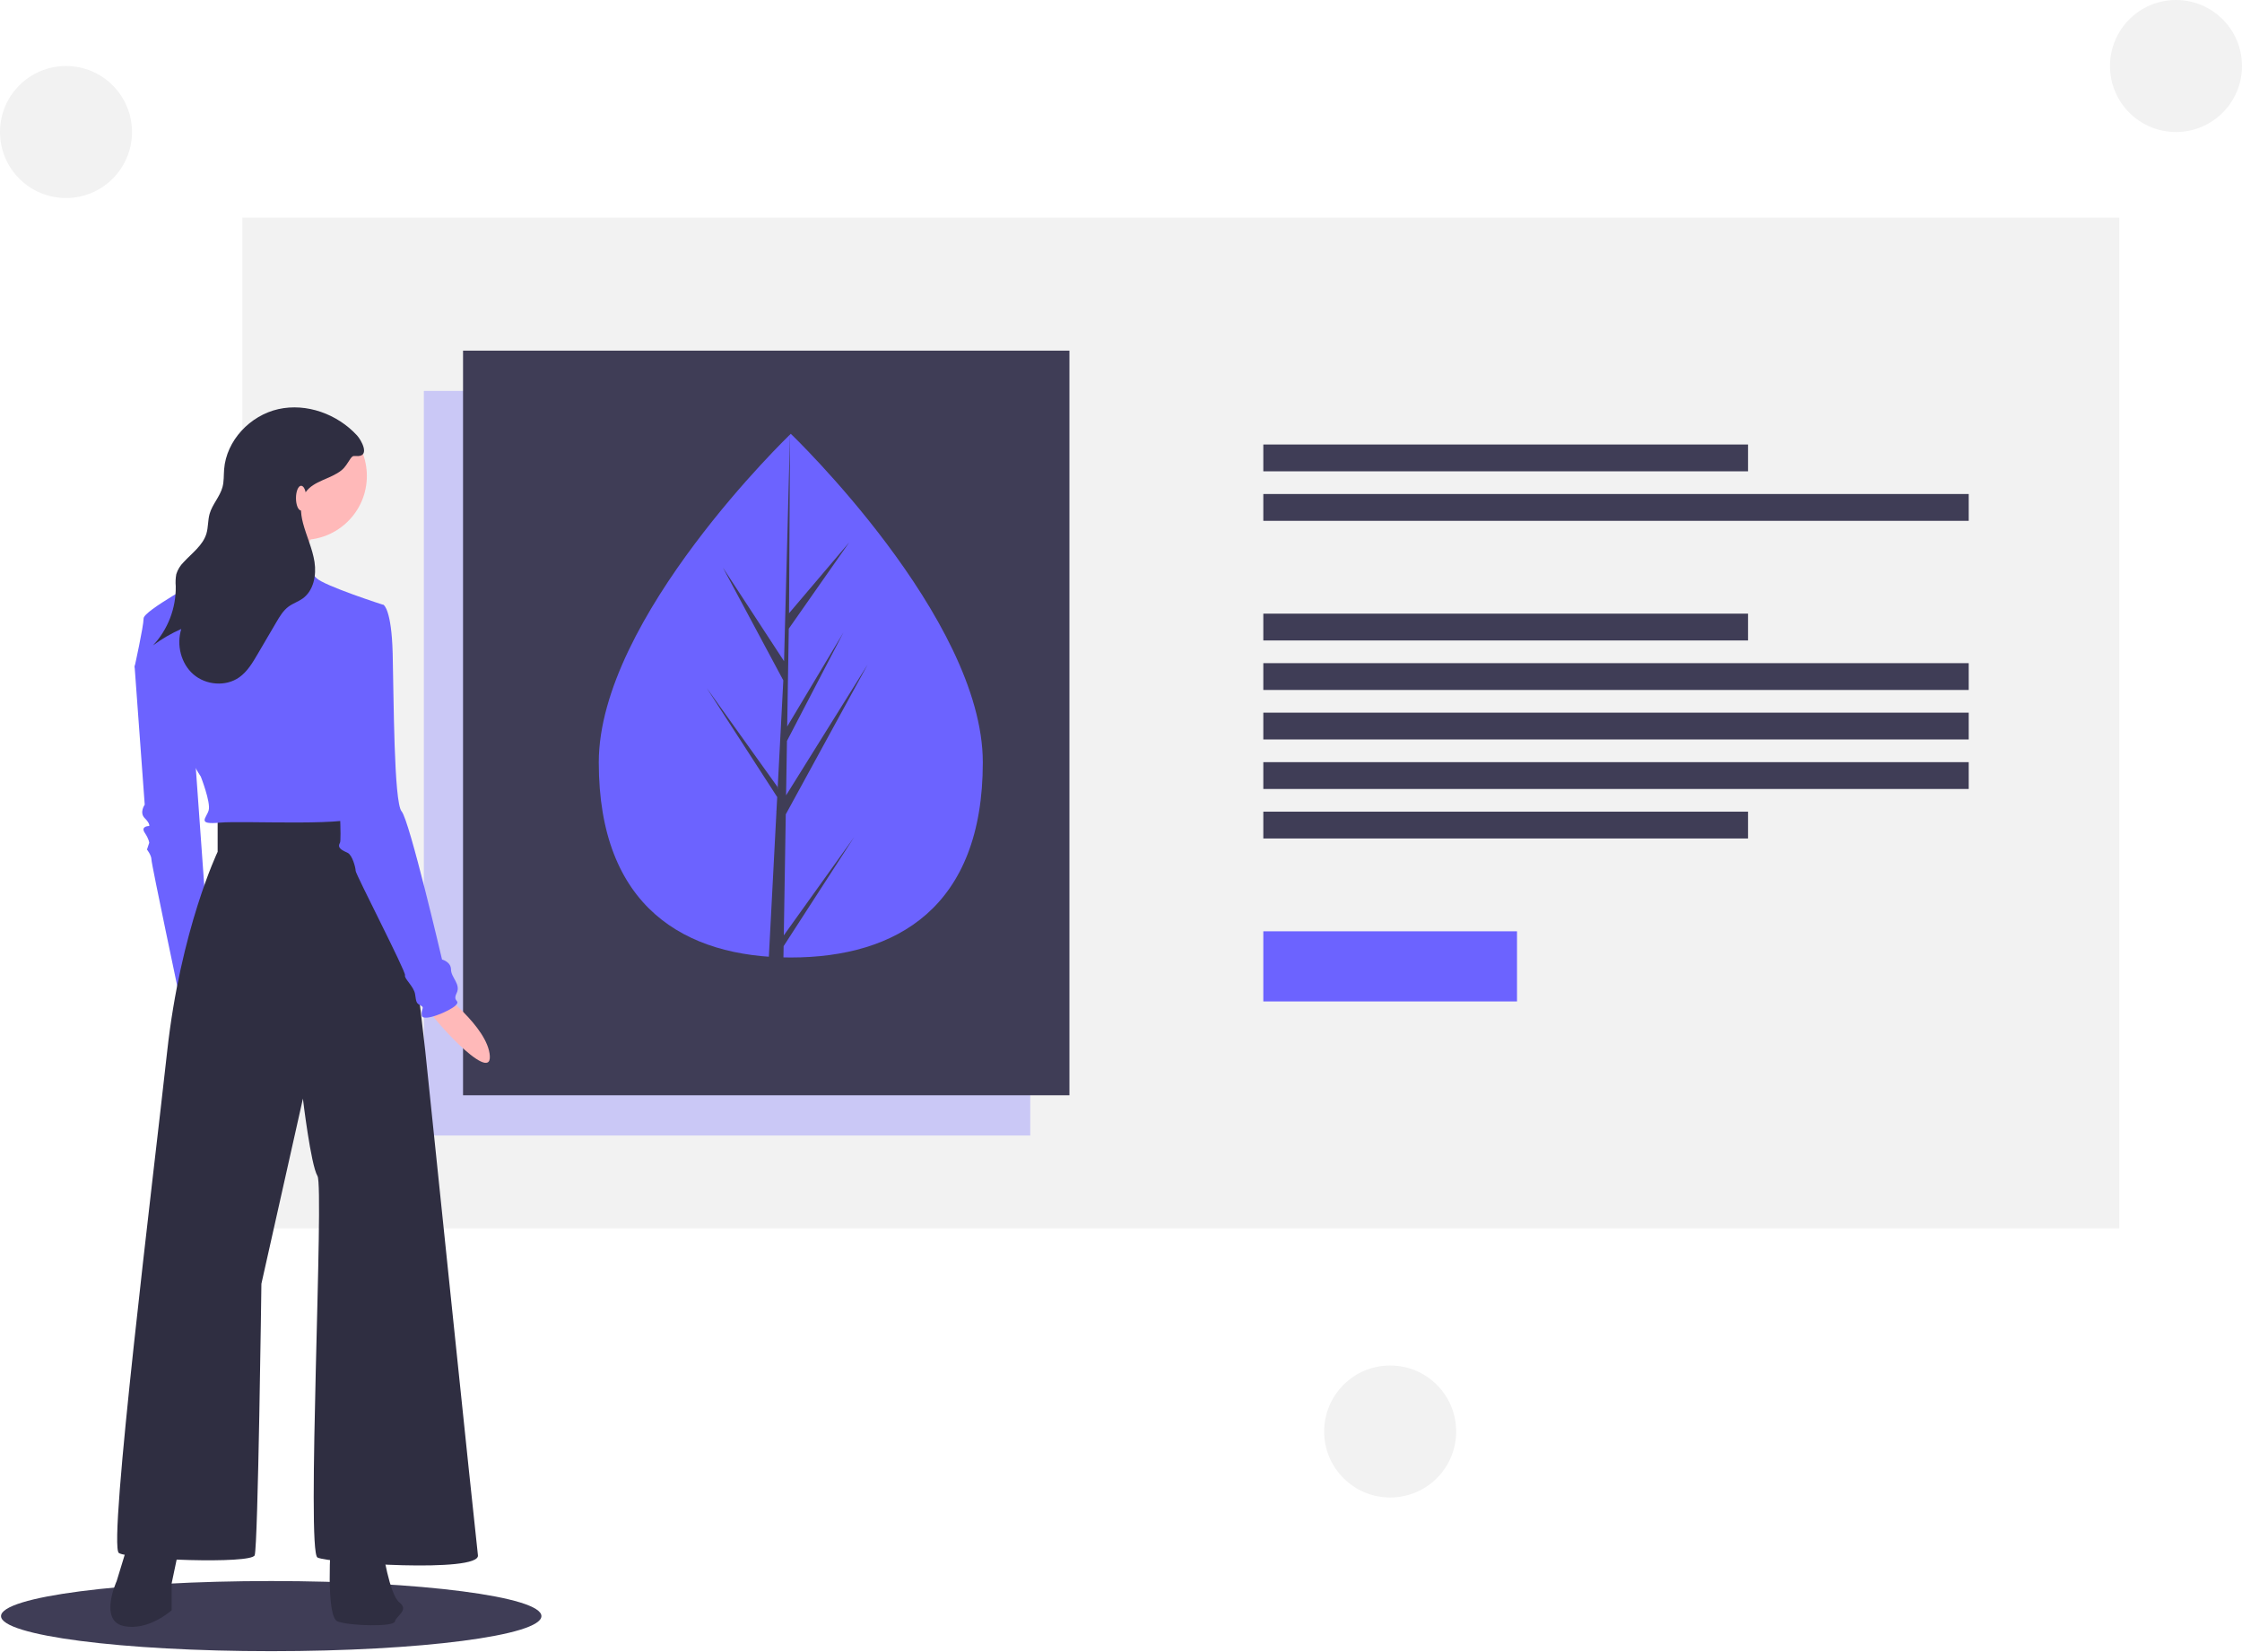
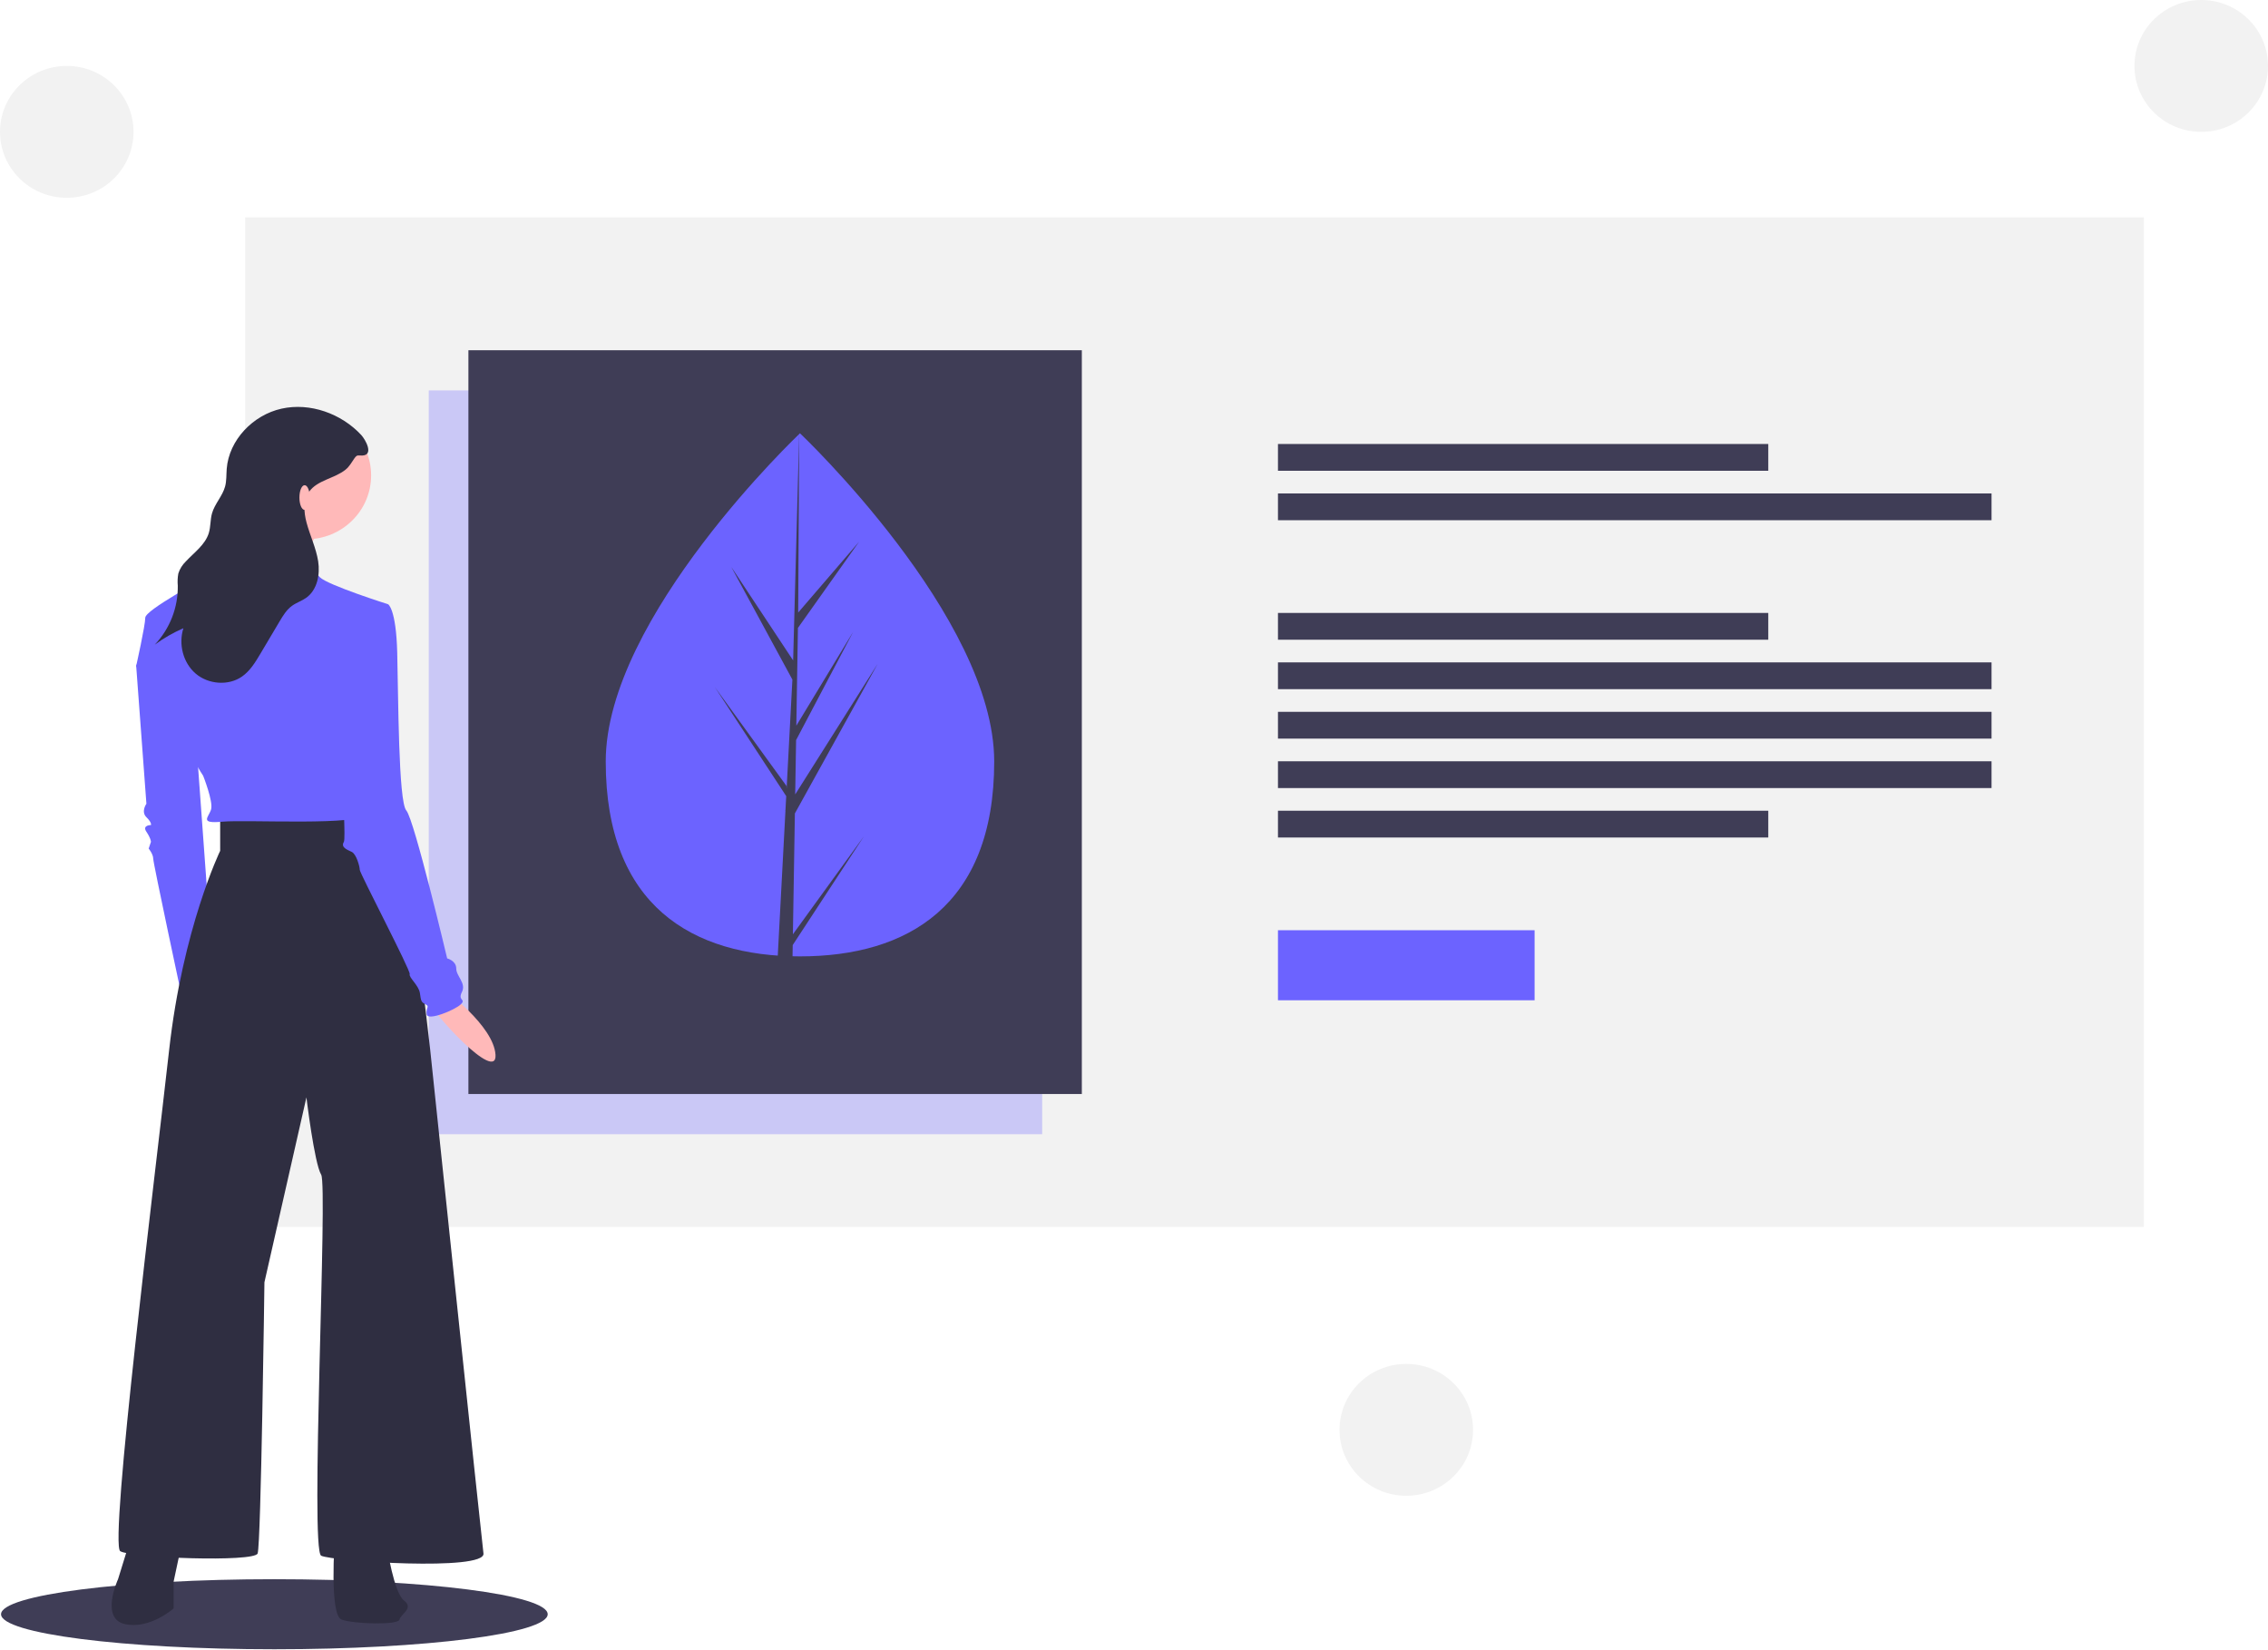
- <svg xmlns="http://www.w3.org/2000/svg" id="e165fece-05d2-4993-8602-41b5d2669c6b" data-name="Layer 1" width="1087" height="800.5" viewBox="0 0 1087 800.5">
-   <rect x="117.5" y="105.5" width="910" height="490" fill="#f2f2f2" />
-   <rect x="205.5" y="189.5" width="294" height="361" fill="#6c63ff" opacity="0.3" />
-   <rect x="612.5" y="215.5" width="235" height="13" fill="#3f3d56" />
-   <rect x="612.5" y="239.5" width="342" height="13" fill="#3f3d56" />
-   <rect x="612.5" y="297.5" width="235" height="13" fill="#3f3d56" />
-   <rect x="612.5" y="393.5" width="235" height="13" fill="#3f3d56" />
-   <rect x="612.5" y="321.5" width="342" height="13" fill="#3f3d56" />
-   <rect x="612.5" y="345.5" width="342" height="13" fill="#3f3d56" />
-   <rect x="612.5" y="369.5" width="342" height="13" fill="#3f3d56" />
-   <rect x="612.5" y="451.5" width="123" height="34" fill="#6c63ff" />
-   <rect x="224.5" y="170" width="294" height="361" fill="#3f3d56" />
-   <path d="M533,419.358c0,70.111-41.68,94.591-93.094,94.591s-93.094-24.48-93.094-94.591,93.094-159.303,93.094-159.303S533,349.247,533,419.358Z" transform="translate(-56.5 -49.75)" fill="#6c63ff" />
-   <polygon points="380.014 453.474 380.968 394.797 420.647 322.206 381.117 385.593 381.546 359.209 408.893 306.69 381.659 352.227 381.659 352.228 382.43 304.776 411.714 262.964 382.551 297.314 383.033 210.305 380.006 325.49 380.255 320.738 350.482 275.166 379.777 329.859 377.003 382.855 376.921 381.448 342.598 333.49 376.817 386.417 376.47 393.045 376.408 393.145 376.436 393.689 369.398 528.142 378.801 528.142 379.93 458.694 414.064 405.897 380.014 453.474" fill="#3f3d56" />
-   <ellipse cx="131.5" cy="783.5" rx="131" ry="17" fill="#3f3d56" />
-   <path d="M126.123,362.626l-4.352,10.335,4.895,66.905s-2.72,3.808,0,6.527,2.176,3.808,2.176,3.808-4.352,0-2.176,3.264,2.176,4.895,2.176,4.895L127.755,461.623s2.176,2.72,2.176,4.895,14.142,69.08,14.142,69.08l13.598-26.653-7.615-106.068Z" transform="translate(-56.5 -49.75)" fill="#6c63ff" />
-   <path d="M269.209,529.983s23.932,17.627,24.775,31.724-30.85-20.992-31.065-24.946S269.209,529.983,269.209,529.983Z" transform="translate(-56.5 -49.75)" fill="#ffb9b9" />
-   <path d="M119.052,796.69,113.069,816.272s-8.703,19.038,3.264,21.758,23.389-7.615,23.389-7.615V817.36l4.352-20.67Z" transform="translate(-56.5 -49.75)" fill="#2f2e41" />
-   <path d="M216.961,796.69s-2.72,36.988,3.264,39.164,27.197,2.72,27.741,0,7.071-5.439,2.176-9.247-8.159-26.109-8.159-26.109Z" transform="translate(-56.5 -49.75)" fill="#2f2e41" />
-   <path d="M162.023,446.393v16.318s-17.95,37.532-24.477,96.821S108.717,799.41,114.156,802.673s64.185,5.439,65.817,1.088,3.264-131.634,3.264-131.634l20.126-89.75s3.808,32.092,7.071,37.532-5.439,182.22,0,184.94,78.871,7.615,77.783-1.088-25.565-244.773-25.565-244.773S250.142,447.481,246.334,446.393s-38.62-2.176-44.059-1.088S162.023,446.393,162.023,446.393Z" transform="translate(-56.5 -49.75)" fill="#2f2e41" />
-   <circle cx="146.863" cy="230.741" r="31.005" fill="#ffb9b9" />
-   <path d="M209.89,306.6s-15.774,24.477-11.967,31.005-40.252-6.527-40.252-6.527,26.653-32.636,26.109-36.444S209.89,306.6,209.89,306.6Z" transform="translate(-56.5 -49.75)" fill="#ffb9b9" />
-   <path d="M242.526,343.044s-28.829-9.247-32.636-13.055a52.318,52.318,0,0,1-6.527-8.159s-34.812-4.895-35.9-4.895-9.247,9.791-11.423,11.967-29.917,16.862-29.917,20.67-4.352,23.389-4.352,23.389,9.791,20.126,15.774,24.477,7.615,3.264,8.159,10.335,8.159,18.494,8.159,18.494,4.895,12.511,3.808,16.318-5.983,7.071,5.439,5.983,67.993,2.176,67.993-3.808-10.879-63.097-10.879-63.097Z" transform="translate(-56.5 -49.75)" fill="#6c63ff" />
-   <path d="M232.192,344.132l10.335-1.088s3.808,2.176,4.352,23.389.544,72.344,4.352,76.696,19.582,71.8,19.582,71.8,4.352,1.088,4.352,4.895,4.895,7.071,2.72,11.423,2.176,3.264-.544,5.983-15.774,8.159-16.318,4.895,1.632-3.808-.544-4.895-2.176-1.632-2.72-5.439-5.439-7.615-4.895-9.247-23.933-48.955-23.933-50.586-1.632-7.615-3.808-8.703-5.439-2.176-3.808-4.895-4.352-84.311-4.352-84.311Z" transform="translate(-56.5 -49.75)" fill="#6c63ff" />
-   <path d="M229.581,260.828c-9.508-10.321-24.438-15.798-38.131-12.729s-25.222,15.226-26.293,29.218c-.219,2.862-.037,5.785-.777,8.559-1.246,4.664-4.952,8.361-6.259,13.009-.875,3.113-.616,6.465-1.543,9.562-1.714,5.724-7.019,9.456-11.062,13.855a14.02,14.02,0,0,0-3.541,5.795,21.852,21.852,0,0,0-.268,5.897,41.057,41.057,0,0,1-11.008,28.642,70.653,70.653,0,0,1,13.698-7.963c-2.404,7.655-.206,16.713,5.843,21.986s15.737,6.091,22.277,1.443c3.885-2.762,6.409-7,8.819-11.113l9.126-15.571c1.651-2.816,3.374-5.715,6.011-7.639,2.096-1.529,4.643-2.342,6.753-3.852,5.322-3.808,6.751-11.261,5.76-17.73s-3.9-12.475-5.568-18.803c-1.32-5.005-1.734-10.741,1.235-14.981,3.941-5.628,12.039-6.346,17.393-10.652,2.016-1.621,2.917-3.593,4.36-5.622,1.333-1.873,1.673-1.202,3.738-1.287C235.816,270.617,231.683,263.109,229.581,260.828Z" transform="translate(-56.5 -49.75)" fill="#2f2e41" />
-   <ellipse cx="146" cy="241.5" rx="2.5" ry="6" fill="#ffb9b9" />
-   <circle cx="674" cy="694" r="32" fill="#f2f2f2" />
-   <circle cx="32" cy="64" r="32" fill="#f2f2f2" />
-   <circle cx="1055" cy="32" r="32" fill="#f2f2f2" />
+ <svg xmlns="http://www.w3.org/2000/svg" width="275" height="200" viewBox="0 0 275 200" fill="none">
+   <path d="M259.947 26.358H29.726V148.782H259.947V26.358Z" fill="#F2F2F2" />
+   <path opacity="0.3" d="M126.368 47.346H51.989V137.539H126.368V47.346Z" fill="#6C63FF" />
+   <path d="M214.409 53.841H154.956V57.089H214.409V53.841Z" fill="#3F3D56" />
+   <path d="M241.479 59.838H154.956V63.086H241.479V59.838Z" fill="#3F3D56" />
+   <path d="M214.409 74.329H154.956V77.577H214.409V74.329Z" fill="#3F3D56" />
+   <path d="M214.409 98.314H154.956V101.562H214.409V98.314Z" fill="#3F3D56" />
+   <path d="M241.479 80.325H154.956V83.573H241.479V80.325Z" fill="#3F3D56" />
+   <path d="M241.479 86.321H154.956V89.569H241.479V86.321Z" fill="#3F3D56" />
+   <path d="M241.479 92.317H154.956V95.565H241.479V92.317Z" fill="#3F3D56" />
+   <path d="M186.074 112.805H154.956V121.299H186.074V112.805Z" fill="#6C63FF" />
+   <path d="M131.175 42.473H56.796V132.667H131.175V42.473Z" fill="#3F3D56" />
+   <path d="M120.55 92.344C120.55 109.861 110.005 115.977 96.998 115.977C83.99 115.977 73.446 109.861 73.446 92.344C73.446 74.827 96.998 52.543 96.998 52.543C96.998 52.543 120.55 74.827 120.55 92.344Z" fill="#6C63FF" />
+   <path d="M96.14 113.298L96.381 98.638L106.42 80.501L96.419 96.338L96.528 89.746L103.446 76.624L96.556 88.002V88.002L96.751 76.146L104.16 65.7L96.782 74.282L96.904 52.543L96.138 81.322L96.201 80.134L88.669 68.749L96.08 82.413L95.378 95.654L95.358 95.302L86.674 83.32L95.331 96.544L95.243 98.2L95.228 98.225L95.235 98.361L93.454 131.953H95.833L96.119 114.602L104.754 101.411L96.14 113.298Z" fill="#3F3D56" />
+   <path d="M33.268 200C51.572 200 66.41 198.098 66.41 195.753C66.41 193.407 51.572 191.505 33.268 191.505C14.965 191.505 0.127 193.407 0.127 195.753C0.127 198.098 14.965 200 33.268 200Z" fill="#3F3D56" />
+   <path d="M17.614 78.17L16.513 80.752L17.752 97.468C17.752 97.468 17.064 98.419 17.752 99.099C18.44 99.778 18.302 100.05 18.302 100.05C18.302 100.05 17.201 100.05 17.752 100.865C18.302 101.681 18.302 102.089 18.302 102.089L18.027 102.904C18.027 102.904 18.577 103.583 18.577 104.127C18.577 104.671 22.155 121.386 22.155 121.386L25.596 114.727L23.669 88.227L17.614 78.17Z" fill="#6C63FF" />
+   <path d="M53.813 119.983C53.813 119.983 59.867 124.387 60.081 127.909C60.294 131.431 52.276 122.665 52.221 121.677C52.167 120.689 53.813 119.983 53.813 119.983Z" fill="#FFB9B9" />
+   <path d="M15.825 186.618L14.311 191.511C14.311 191.511 12.11 196.267 15.137 196.947C18.165 197.626 21.054 195.044 21.054 195.044V191.783L22.155 186.618H15.825Z" fill="#2F2E41" />
+   <path d="M40.595 186.618C40.595 186.618 39.907 195.86 41.421 196.403C42.934 196.947 48.301 197.083 48.439 196.403C48.577 195.724 50.228 195.044 48.989 194.093C47.751 193.142 46.925 187.57 46.925 187.57L40.595 186.618Z" fill="#2F2E41" />
+   <path d="M26.696 99.099V103.176C26.696 103.176 22.155 112.553 20.504 127.366C18.852 142.179 13.21 187.298 14.586 188.113C15.963 188.929 30.825 189.472 31.238 188.385C31.65 187.298 32.063 155.497 32.063 155.497L37.155 133.074C37.155 133.074 38.118 141.092 38.944 142.451C39.769 143.81 37.568 187.977 38.944 188.657C40.32 189.336 58.897 190.56 58.622 188.385C58.347 186.211 52.154 127.23 52.154 127.23C52.154 127.23 48.989 99.371 48.026 99.099C47.063 98.827 38.256 98.555 36.88 98.827C35.503 99.099 26.696 99.099 26.696 99.099Z" fill="#2F2E41" />
+   <path d="M37.155 65.396C41.487 65.396 44.999 61.927 44.999 57.649C44.999 53.371 41.487 49.903 37.155 49.903C32.823 49.903 29.311 53.371 29.311 57.649C29.311 61.927 32.823 65.396 37.155 65.396Z" fill="#FFB9B9" />
+   <path d="M38.806 64.172C38.806 64.172 34.815 70.288 35.779 71.919C36.742 73.549 25.595 70.288 25.595 70.288C25.595 70.288 32.338 62.134 32.201 61.183C32.063 60.231 38.806 64.172 38.806 64.172Z" fill="#FFB9B9" />
+   <path d="M47.063 73.278C47.063 73.278 39.77 70.967 38.806 70.016C38.188 69.393 37.635 68.71 37.155 67.978C37.155 67.978 28.348 66.754 28.073 66.754C27.797 66.754 25.733 69.201 25.183 69.744C24.632 70.288 17.614 73.957 17.614 74.909C17.614 75.86 16.513 80.752 16.513 80.752C16.513 80.752 18.99 85.781 20.504 86.868C22.018 87.955 22.43 87.683 22.568 89.45C22.706 91.216 24.632 94.07 24.632 94.07C24.632 94.07 25.871 97.196 25.596 98.147C25.32 99.099 24.082 99.914 26.972 99.642C29.861 99.371 44.173 100.186 44.173 98.691C44.173 97.196 41.421 82.927 41.421 82.927L47.063 73.278Z" fill="#6C63FF" />
+   <path d="M44.448 73.549L47.063 73.278C47.063 73.278 48.026 73.821 48.164 79.121C48.301 84.422 48.301 97.196 49.265 98.283C50.228 99.371 54.219 116.222 54.219 116.222C54.219 116.222 55.32 116.494 55.32 117.445C55.32 118.397 56.558 119.212 56.008 120.299C55.457 121.386 56.558 121.115 55.87 121.794C55.182 122.474 51.879 123.833 51.742 123.017C51.604 122.202 52.155 122.066 51.604 121.794C51.054 121.522 51.054 121.386 50.916 120.435C50.779 119.484 49.54 118.533 49.678 118.125C49.815 117.717 43.623 105.894 43.623 105.486C43.623 105.078 43.21 103.583 42.659 103.312C42.109 103.04 41.283 102.768 41.696 102.089C42.109 101.409 40.595 81.024 40.595 81.024L44.448 73.549Z" fill="#6C63FF" />
+   <path d="M43.788 52.737C41.383 50.158 37.605 48.789 34.141 49.556C30.677 50.323 27.76 53.361 27.489 56.856C27.434 57.571 27.48 58.302 27.293 58.995C26.977 60.16 26.04 61.084 25.709 62.245C25.488 63.023 25.553 63.86 25.319 64.634C24.885 66.064 23.543 66.996 22.52 68.096C22.106 68.498 21.798 68.996 21.624 69.543C21.534 70.029 21.512 70.525 21.556 71.017C21.6 73.668 20.602 76.232 18.772 78.173C19.848 77.383 21.01 76.716 22.237 76.183C21.629 78.096 22.185 80.359 23.715 81.676C25.245 82.993 27.697 83.198 29.351 82.037C30.334 81.347 30.973 80.287 31.582 79.26L33.891 75.37C34.309 74.666 34.745 73.942 35.412 73.461C35.942 73.079 36.587 72.876 37.12 72.499C38.467 71.547 38.828 69.685 38.578 68.069C38.327 66.453 37.591 64.952 37.169 63.371C36.835 62.121 36.73 60.688 37.481 59.629C38.478 58.222 40.527 58.043 41.882 56.967C42.392 56.562 42.619 56.07 42.985 55.563C43.322 55.095 43.408 55.262 43.93 55.241C45.365 55.182 44.319 53.306 43.788 52.737Z" fill="#2F2E41" />
+   <path d="M36.937 61.836C37.286 61.836 37.569 61.165 37.569 60.337C37.569 59.509 37.286 58.838 36.937 58.838C36.587 58.838 36.304 59.509 36.304 60.337C36.304 61.165 36.587 61.836 36.937 61.836Z" fill="#FFB9B9" />
+   <path d="M170.515 181.387C174.986 181.387 178.611 177.807 178.611 173.392C178.611 168.976 174.986 165.397 170.515 165.397C166.044 165.397 162.419 168.976 162.419 173.392C162.419 177.807 166.044 181.387 170.515 181.387Z" fill="#F2F2F2" />
+   <path d="M8.096 23.985C12.567 23.985 16.191 20.405 16.191 15.99C16.191 11.575 12.567 7.995 8.096 7.995C3.625 7.995 0 11.575 0 15.99C0 20.405 3.625 23.985 8.096 23.985Z" fill="#F2F2F2" />
+   <path d="M266.905 15.99C271.376 15.99 275 12.411 275 7.995C275 3.579 271.376 0 266.905 0C262.433 0 258.809 3.579 258.809 7.995C258.809 12.411 262.433 15.99 266.905 15.99Z" fill="#F2F2F2" />
</svg>
